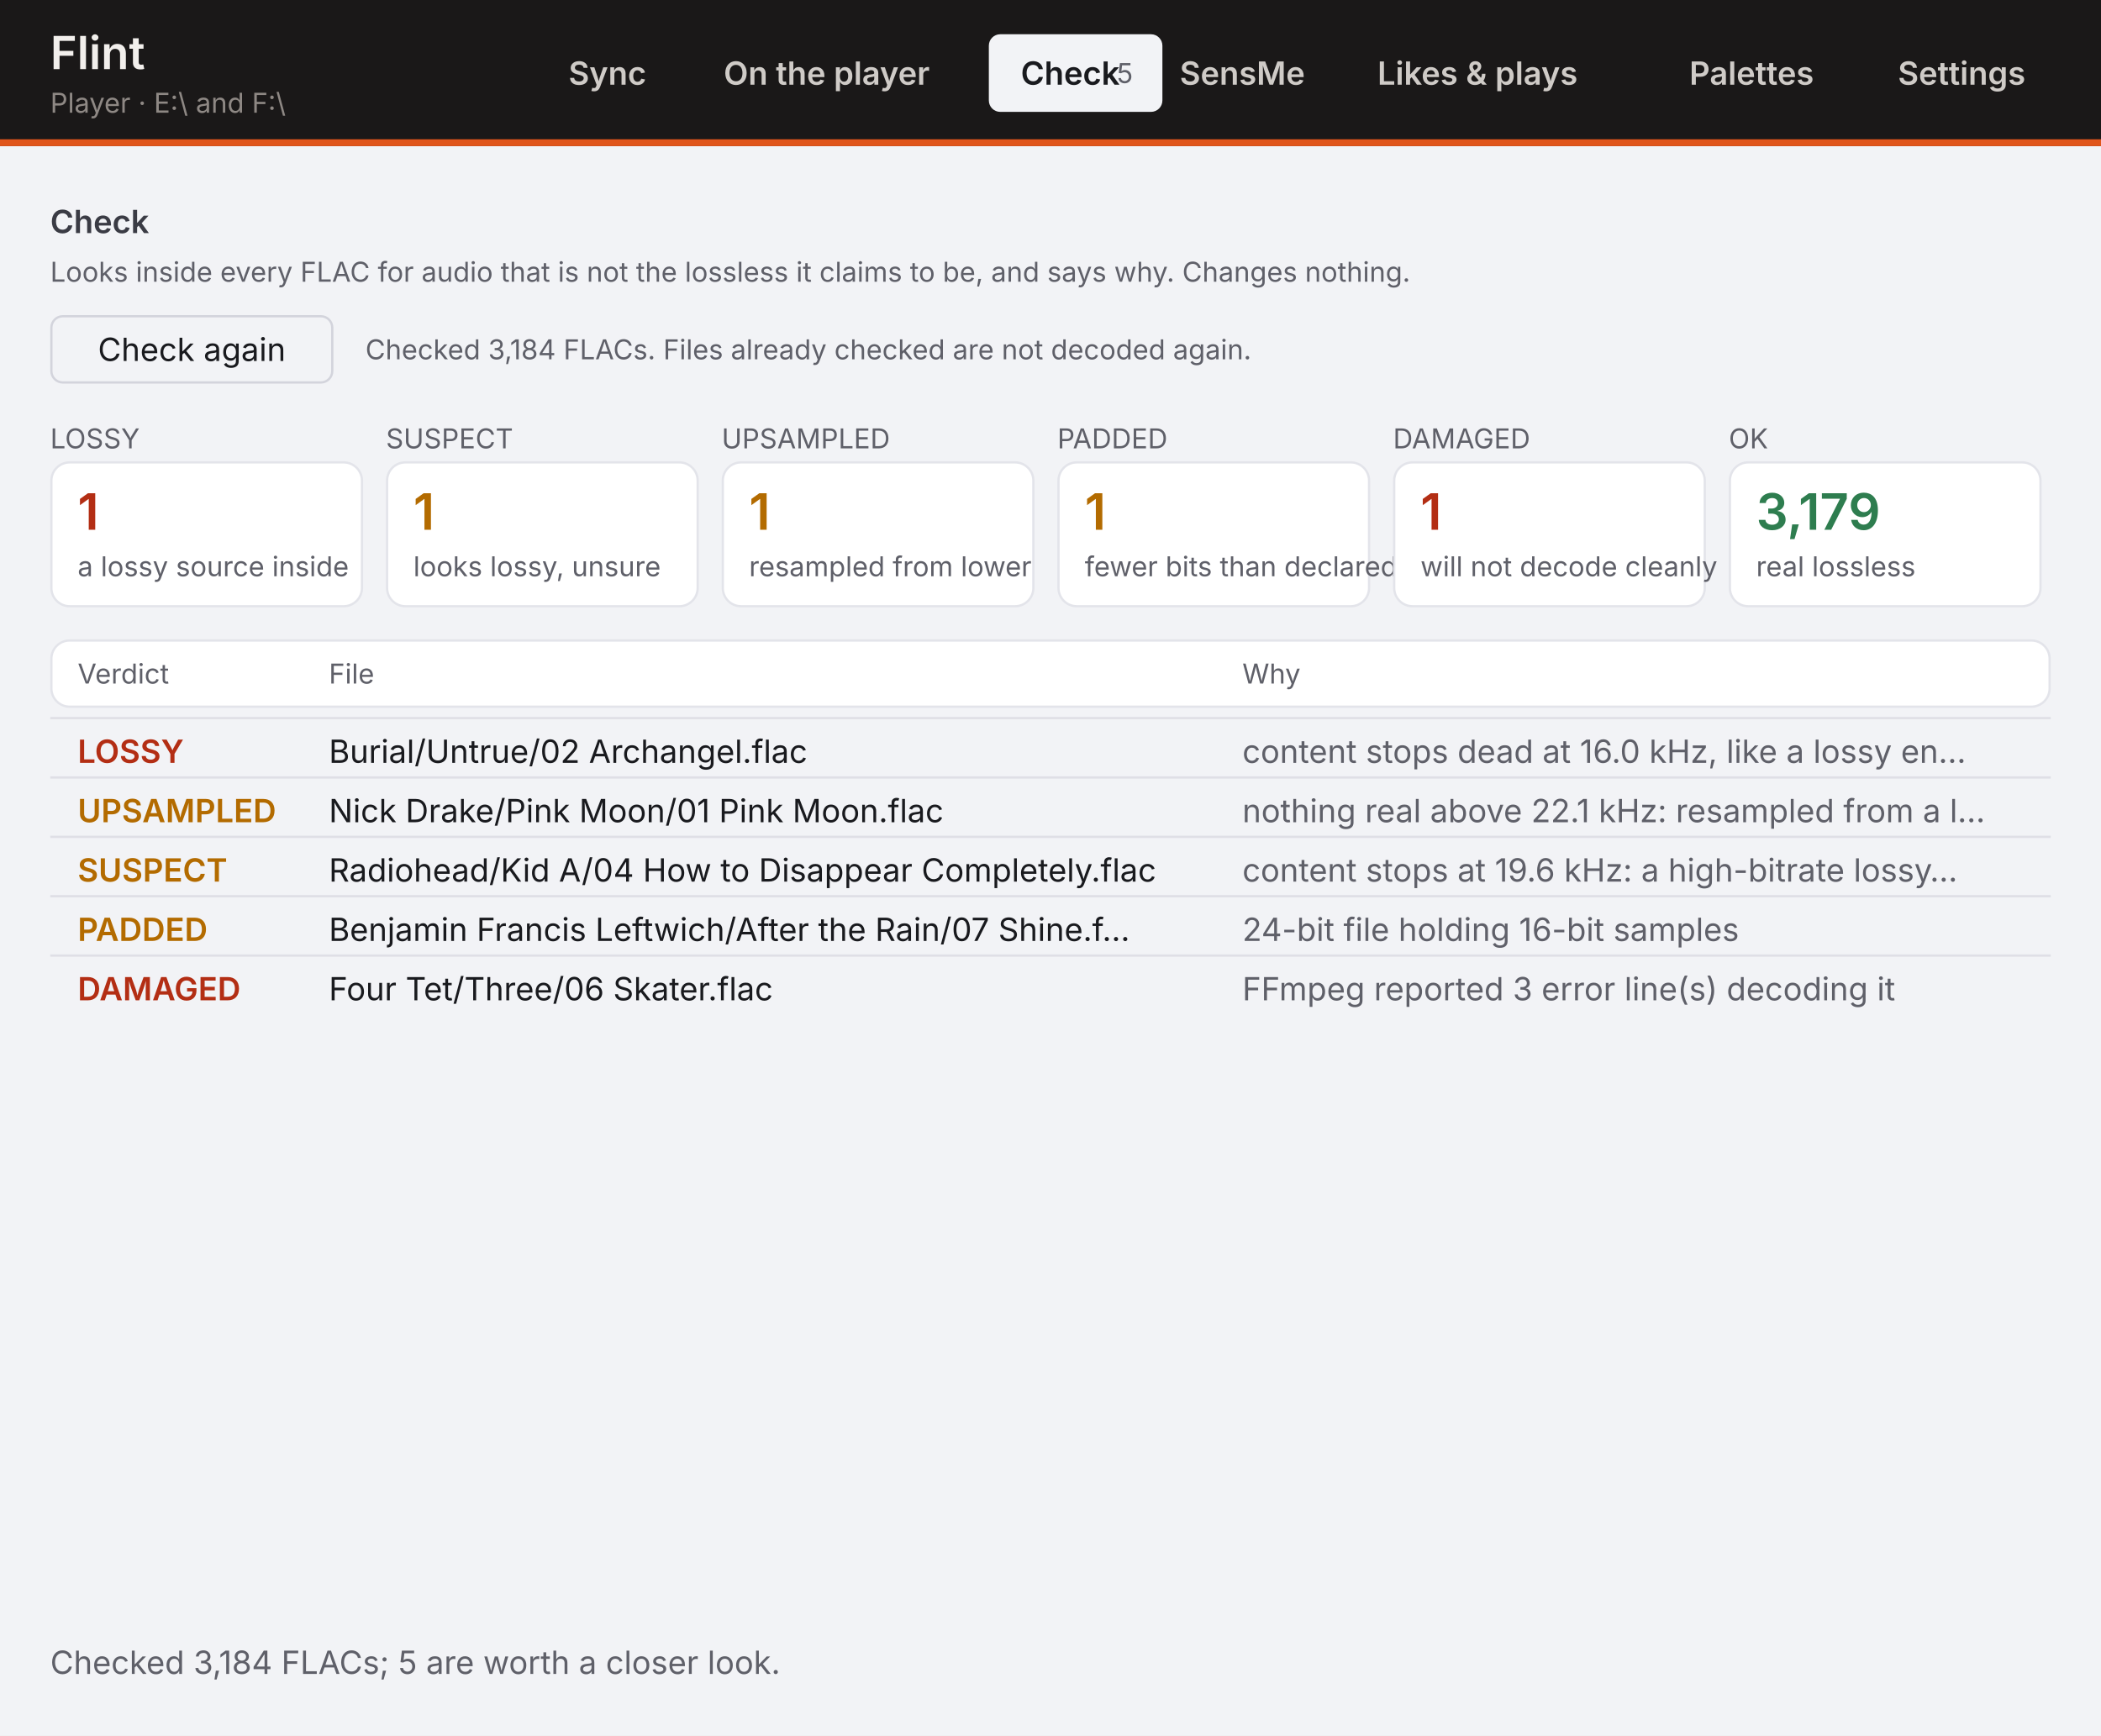
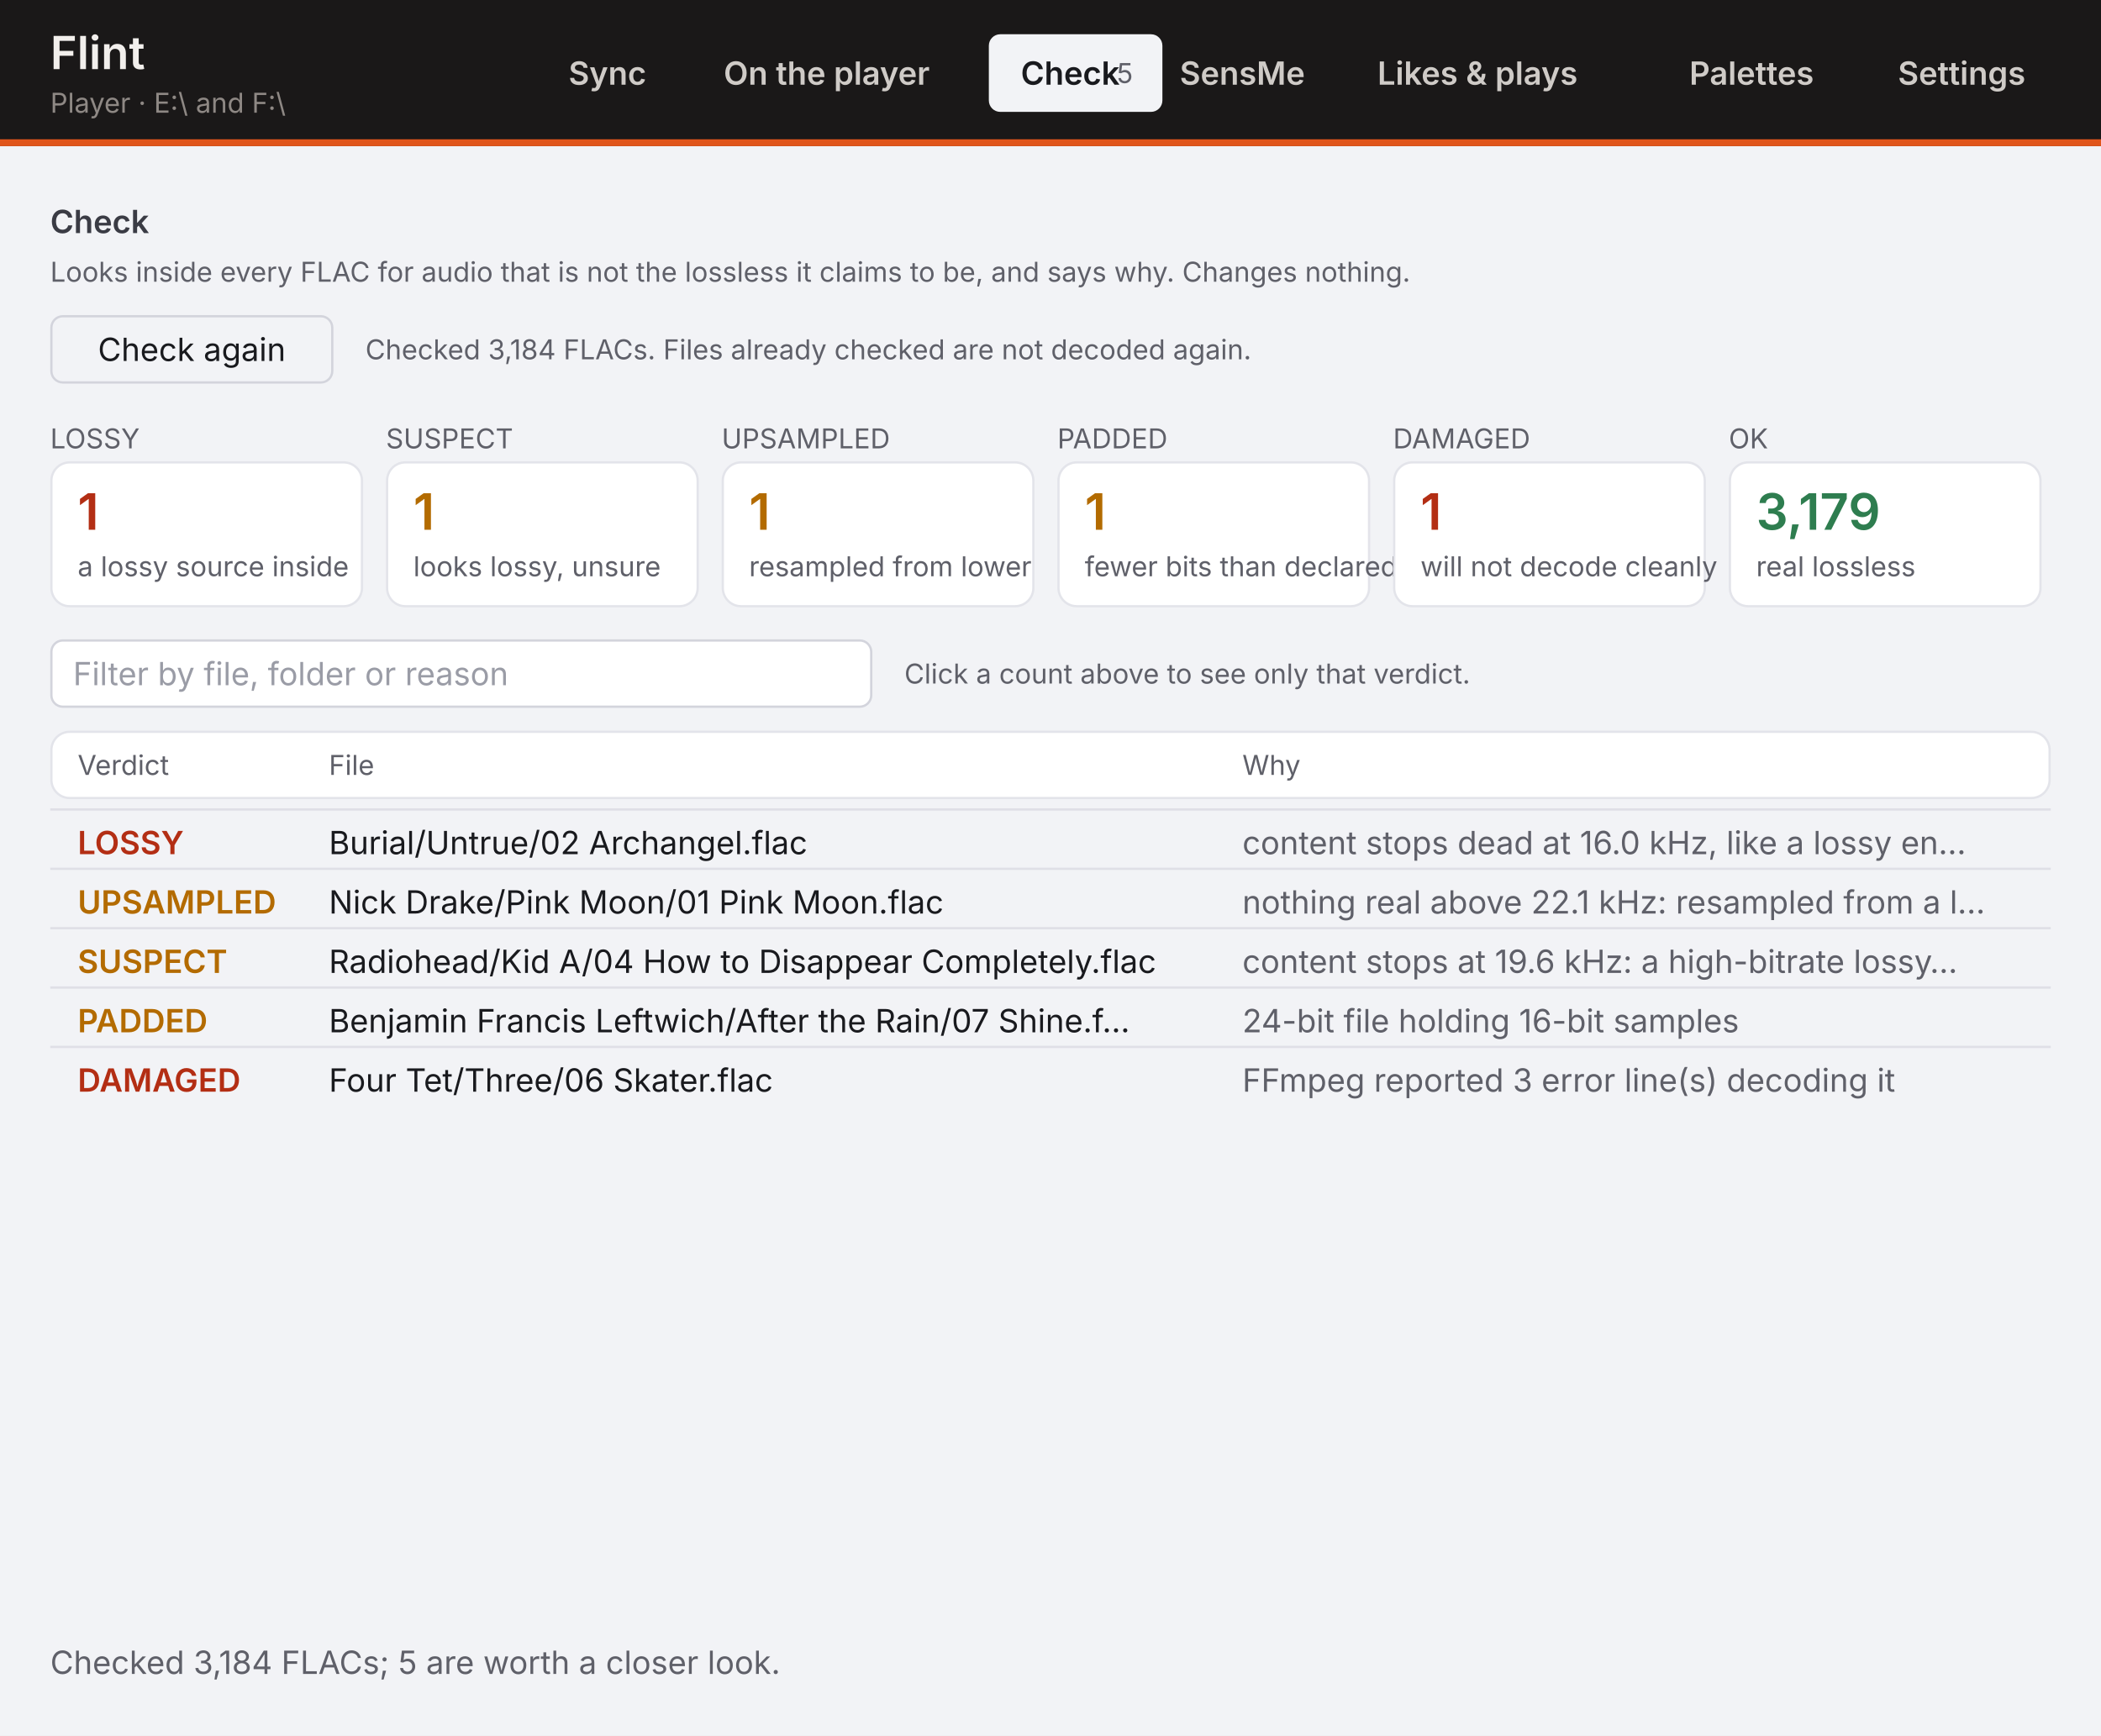
<svg xmlns="http://www.w3.org/2000/svg" width="920" height="760" viewBox="0 0 920 760" font-kerning="normal">
  <rect x="0" y="0" width="920" height="760" fill="#f2f3f6" />
  <rect x="0" y="0" width="920" height="64" fill="#1a1818" />
  <rect x="0" y="61" width="920" height="3" fill="#e0551b" />
  <text x="22" y="23" font-family="Segoe UI,Selawik,Inter,DejaVu Sans,Helvetica,Arial,sans-serif" font-size="20" font-weight="600" fill="#f2efec" text-anchor="start" dominant-baseline="central">Flint</text>
  <text x="22" y="45" font-family="Segoe UI,Selawik,Inter,DejaVu Sans,Helvetica,Arial,sans-serif" font-size="12" fill="#8e8884" text-anchor="start" dominant-baseline="central">Player · E:\ and F:\</text>
  <text x="266" y="32" font-family="Segoe UI,Selawik,Inter,DejaVu Sans,Helvetica,Arial,sans-serif" font-size="14" font-weight="600" fill="#cfcbc7" text-anchor="middle" dominant-baseline="central">Sync</text>
  <text x="362" y="32" font-family="Segoe UI,Selawik,Inter,DejaVu Sans,Helvetica,Arial,sans-serif" font-size="14" font-weight="600" fill="#cfcbc7" text-anchor="middle" dominant-baseline="central">On the player</text>
  <rect x="433" y="15" width="76" height="34" rx="5" fill="#f2f3f6" />
  <text x="447" y="32" font-family="Segoe UI,Selawik,Inter,DejaVu Sans,Helvetica,Arial,sans-serif" font-size="14" font-weight="600" fill="#191a1e" text-anchor="start" dominant-baseline="central">Check</text>
  <text x="489" y="32" font-family="Segoe UI,Selawik,Inter,DejaVu Sans,Helvetica,Arial,sans-serif" font-size="12" fill="#5f6069" text-anchor="start" dominant-baseline="central">5</text>
  <text x="544" y="32" font-family="Segoe UI,Selawik,Inter,DejaVu Sans,Helvetica,Arial,sans-serif" font-size="14" font-weight="600" fill="#cfcbc7" text-anchor="middle" dominant-baseline="central">SensMe</text>
  <text x="647" y="32" font-family="Segoe UI,Selawik,Inter,DejaVu Sans,Helvetica,Arial,sans-serif" font-size="14" font-weight="600" fill="#cfcbc7" text-anchor="middle" dominant-baseline="central">Likes &amp; plays</text>
  <text x="767" y="32" font-family="Segoe UI,Selawik,Inter,DejaVu Sans,Helvetica,Arial,sans-serif" font-size="14" font-weight="600" fill="#cfcbc7" text-anchor="middle" dominant-baseline="central">Palettes</text>
  <text x="859" y="32" font-family="Segoe UI,Selawik,Inter,DejaVu Sans,Helvetica,Arial,sans-serif" font-size="14" font-weight="600" fill="#cfcbc7" text-anchor="middle" dominant-baseline="central">Settings</text>
  <text x="22" y="97" font-family="Segoe UI,Selawik,Inter,DejaVu Sans,Helvetica,Arial,sans-serif" font-size="14" font-weight="600" fill="#3a3b44" text-anchor="start" dominant-baseline="central">Check</text>
  <text x="22" y="119" font-family="Segoe UI,Selawik,Inter,DejaVu Sans,Helvetica,Arial,sans-serif" font-size="12" fill="#5f6069" text-anchor="start" dominant-baseline="central">Looks inside every FLAC for audio that is not the lossless it claims to be, and says why. Changes nothing.</text>
  <rect x="22.5" y="138.5" width="123" height="29" rx="5" fill="none" stroke="#d3d4dc" stroke-width="1" />
  <text x="84" y="153" font-family="Segoe UI,Selawik,Inter,DejaVu Sans,Helvetica,Arial,sans-serif" font-size="14" fill="#191a1e" text-anchor="middle" dominant-baseline="central">Check again</text>
  <text x="160" y="153" font-family="Segoe UI,Selawik,Inter,DejaVu Sans,Helvetica,Arial,sans-serif" font-size="12" fill="#5f6069" text-anchor="start" dominant-baseline="central">Checked 3,184 FLACs. Files already checked are not decoded again.</text>
  <text x="22" y="192" font-family="Segoe UI,Selawik,Inter,DejaVu Sans,Helvetica,Arial,sans-serif" font-size="12" fill="#5f6069" text-anchor="start" dominant-baseline="central">LOSSY</text>
  <text x="169" y="192" font-family="Segoe UI,Selawik,Inter,DejaVu Sans,Helvetica,Arial,sans-serif" font-size="12" fill="#5f6069" text-anchor="start" dominant-baseline="central">SUSPECT</text>
  <text x="316" y="192" font-family="Segoe UI,Selawik,Inter,DejaVu Sans,Helvetica,Arial,sans-serif" font-size="12" fill="#5f6069" text-anchor="start" dominant-baseline="central">UPSAMPLED</text>
  <text x="463" y="192" font-family="Segoe UI,Selawik,Inter,DejaVu Sans,Helvetica,Arial,sans-serif" font-size="12" fill="#5f6069" text-anchor="start" dominant-baseline="central">PADDED</text>
  <text x="610" y="192" font-family="Segoe UI,Selawik,Inter,DejaVu Sans,Helvetica,Arial,sans-serif" font-size="12" fill="#5f6069" text-anchor="start" dominant-baseline="central">DAMAGED</text>
  <text x="757" y="192" font-family="Segoe UI,Selawik,Inter,DejaVu Sans,Helvetica,Arial,sans-serif" font-size="12" fill="#5f6069" text-anchor="start" dominant-baseline="central">OK</text>
  <rect x="22.5" y="202.5" width="136" height="63" rx="8" fill="#ffffff" stroke="#e3e4ea" stroke-width="1" />
  <text x="34" y="224" font-family="Segoe UI,Selawik,Inter,DejaVu Sans,Helvetica,Arial,sans-serif" font-size="22" font-weight="600" fill="#b32e14" text-anchor="start" dominant-baseline="central">1</text>
  <text x="34" y="248" font-family="Segoe UI,Selawik,Inter,DejaVu Sans,Helvetica,Arial,sans-serif" font-size="12" fill="#5f6069" text-anchor="start" dominant-baseline="central">a lossy source inside</text>
  <rect x="169.5" y="202.5" width="136" height="63" rx="8" fill="#ffffff" stroke="#e3e4ea" stroke-width="1" />
  <text x="181" y="224" font-family="Segoe UI,Selawik,Inter,DejaVu Sans,Helvetica,Arial,sans-serif" font-size="22" font-weight="600" fill="#b36b00" text-anchor="start" dominant-baseline="central">1</text>
  <text x="181" y="248" font-family="Segoe UI,Selawik,Inter,DejaVu Sans,Helvetica,Arial,sans-serif" font-size="12" fill="#5f6069" text-anchor="start" dominant-baseline="central">looks lossy, unsure</text>
  <rect x="316.5" y="202.5" width="136" height="63" rx="8" fill="#ffffff" stroke="#e3e4ea" stroke-width="1" />
  <text x="328" y="224" font-family="Segoe UI,Selawik,Inter,DejaVu Sans,Helvetica,Arial,sans-serif" font-size="22" font-weight="600" fill="#b36b00" text-anchor="start" dominant-baseline="central">1</text>
  <text x="328" y="248" font-family="Segoe UI,Selawik,Inter,DejaVu Sans,Helvetica,Arial,sans-serif" font-size="12" fill="#5f6069" text-anchor="start" dominant-baseline="central">resampled from lower</text>
  <rect x="463.5" y="202.5" width="136" height="63" rx="8" fill="#ffffff" stroke="#e3e4ea" stroke-width="1" />
  <text x="475" y="224" font-family="Segoe UI,Selawik,Inter,DejaVu Sans,Helvetica,Arial,sans-serif" font-size="22" font-weight="600" fill="#b36b00" text-anchor="start" dominant-baseline="central">1</text>
  <text x="475" y="248" font-family="Segoe UI,Selawik,Inter,DejaVu Sans,Helvetica,Arial,sans-serif" font-size="12" fill="#5f6069" text-anchor="start" dominant-baseline="central">fewer bits than declared</text>
  <rect x="610.5" y="202.5" width="136" height="63" rx="8" fill="#ffffff" stroke="#e3e4ea" stroke-width="1" />
  <text x="622" y="224" font-family="Segoe UI,Selawik,Inter,DejaVu Sans,Helvetica,Arial,sans-serif" font-size="22" font-weight="600" fill="#b32e14" text-anchor="start" dominant-baseline="central">1</text>
  <text x="622" y="248" font-family="Segoe UI,Selawik,Inter,DejaVu Sans,Helvetica,Arial,sans-serif" font-size="12" fill="#5f6069" text-anchor="start" dominant-baseline="central">will not decode cleanly</text>
  <rect x="757.5" y="202.5" width="136" height="63" rx="8" fill="#ffffff" stroke="#e3e4ea" stroke-width="1" />
  <text x="769" y="224" font-family="Segoe UI,Selawik,Inter,DejaVu Sans,Helvetica,Arial,sans-serif" font-size="22" font-weight="600" fill="#2e7d4f" text-anchor="start" dominant-baseline="central">3,179</text>
  <text x="769" y="248" font-family="Segoe UI,Selawik,Inter,DejaVu Sans,Helvetica,Arial,sans-serif" font-size="12" fill="#5f6069" text-anchor="start" dominant-baseline="central">real lossless</text>
-   <rect x="22.5" y="280.5" width="875" height="29" rx="8" fill="#ffffff" stroke="#e3e4ea" stroke-width="1" />
-   <text x="34" y="295" font-family="Segoe UI,Selawik,Inter,DejaVu Sans,Helvetica,Arial,sans-serif" font-size="12" fill="#5f6069" text-anchor="start" dominant-baseline="central">Verdict</text>
-   <text x="144" y="295" font-family="Segoe UI,Selawik,Inter,DejaVu Sans,Helvetica,Arial,sans-serif" font-size="12" fill="#5f6069" text-anchor="start" dominant-baseline="central">File</text>
-   <text x="544" y="295" font-family="Segoe UI,Selawik,Inter,DejaVu Sans,Helvetica,Arial,sans-serif" font-size="12" fill="#5f6069" text-anchor="start" dominant-baseline="central">Why</text>
-   <rect x="22" y="314" width="876" height="1" fill="#dfdfe6" />
-   <text x="34" y="329" font-family="Segoe UI,Selawik,Inter,DejaVu Sans,Helvetica,Arial,sans-serif" font-size="14" font-weight="600" fill="#b32e14" text-anchor="start" dominant-baseline="central">LOSSY</text>
-   <text x="144" y="329" font-family="Segoe UI,Selawik,Inter,DejaVu Sans,Helvetica,Arial,sans-serif" font-size="14" fill="#191a1e" text-anchor="start" dominant-baseline="central">Burial/Untrue/02 Archangel.flac</text>
-   <text x="544" y="329" font-family="Segoe UI,Selawik,Inter,DejaVu Sans,Helvetica,Arial,sans-serif" font-size="14" fill="#5f6069" text-anchor="start" dominant-baseline="central">content stops dead at 16.0 kHz, like a lossy en…</text>
-   <rect x="22" y="340" width="876" height="1" fill="#dfdfe6" />
-   <text x="34" y="355" font-family="Segoe UI,Selawik,Inter,DejaVu Sans,Helvetica,Arial,sans-serif" font-size="14" font-weight="600" fill="#b36b00" text-anchor="start" dominant-baseline="central">UPSAMPLED</text>
-   <text x="144" y="355" font-family="Segoe UI,Selawik,Inter,DejaVu Sans,Helvetica,Arial,sans-serif" font-size="14" fill="#191a1e" text-anchor="start" dominant-baseline="central">Nick Drake/Pink Moon/01 Pink Moon.flac</text>
-   <text x="544" y="355" font-family="Segoe UI,Selawik,Inter,DejaVu Sans,Helvetica,Arial,sans-serif" font-size="14" fill="#5f6069" text-anchor="start" dominant-baseline="central">nothing real above 22.1 kHz: resampled from a l…</text>
-   <rect x="22" y="366" width="876" height="1" fill="#dfdfe6" />
-   <text x="34" y="381" font-family="Segoe UI,Selawik,Inter,DejaVu Sans,Helvetica,Arial,sans-serif" font-size="14" font-weight="600" fill="#b36b00" text-anchor="start" dominant-baseline="central">SUSPECT</text>
-   <text x="144" y="381" font-family="Segoe UI,Selawik,Inter,DejaVu Sans,Helvetica,Arial,sans-serif" font-size="14" fill="#191a1e" text-anchor="start" dominant-baseline="central">Radiohead/Kid A/04 How to Disappear Completely.flac</text>
-   <text x="544" y="381" font-family="Segoe UI,Selawik,Inter,DejaVu Sans,Helvetica,Arial,sans-serif" font-size="14" fill="#5f6069" text-anchor="start" dominant-baseline="central">content stops at 19.6 kHz: a high-bitrate lossy…</text>
-   <rect x="22" y="392" width="876" height="1" fill="#dfdfe6" />
-   <text x="34" y="407" font-family="Segoe UI,Selawik,Inter,DejaVu Sans,Helvetica,Arial,sans-serif" font-size="14" font-weight="600" fill="#b36b00" text-anchor="start" dominant-baseline="central">PADDED</text>
-   <text x="144" y="407" font-family="Segoe UI,Selawik,Inter,DejaVu Sans,Helvetica,Arial,sans-serif" font-size="14" fill="#191a1e" text-anchor="start" dominant-baseline="central">Benjamin Francis Leftwich/After the Rain/07 Shine.f…</text>
-   <text x="544" y="407" font-family="Segoe UI,Selawik,Inter,DejaVu Sans,Helvetica,Arial,sans-serif" font-size="14" fill="#5f6069" text-anchor="start" dominant-baseline="central">24-bit file holding 16-bit samples</text>
-   <rect x="22" y="418" width="876" height="1" fill="#dfdfe6" />
-   <text x="34" y="433" font-family="Segoe UI,Selawik,Inter,DejaVu Sans,Helvetica,Arial,sans-serif" font-size="14" font-weight="600" fill="#b32e14" text-anchor="start" dominant-baseline="central">DAMAGED</text>
-   <text x="144" y="433" font-family="Segoe UI,Selawik,Inter,DejaVu Sans,Helvetica,Arial,sans-serif" font-size="14" fill="#191a1e" text-anchor="start" dominant-baseline="central">Four Tet/Three/06 Skater.flac</text>
-   <text x="544" y="433" font-family="Segoe UI,Selawik,Inter,DejaVu Sans,Helvetica,Arial,sans-serif" font-size="14" fill="#5f6069" text-anchor="start" dominant-baseline="central">FFmpeg reported 3 error line(s) decoding it</text>
+   <rect x="22.5" y="280.5" width="359" height="29" rx="5" fill="#ffffff" stroke="#d3d4dc" stroke-width="1" />
+   <text x="32" y="295" font-family="Segoe UI,Selawik,Inter,DejaVu Sans,Helvetica,Arial,sans-serif" font-size="14" fill="#9a9ca6" text-anchor="start" dominant-baseline="central">Filter by file, folder or reason</text>
+   <text x="396" y="295" font-family="Segoe UI,Selawik,Inter,DejaVu Sans,Helvetica,Arial,sans-serif" font-size="12" fill="#5f6069" text-anchor="start" dominant-baseline="central">Click a count above to see only that verdict.</text>
+   <rect x="22.5" y="320.5" width="875" height="29" rx="8" fill="#ffffff" stroke="#e3e4ea" stroke-width="1" />
+   <text x="34" y="335" font-family="Segoe UI,Selawik,Inter,DejaVu Sans,Helvetica,Arial,sans-serif" font-size="12" fill="#5f6069" text-anchor="start" dominant-baseline="central">Verdict</text>
+   <text x="144" y="335" font-family="Segoe UI,Selawik,Inter,DejaVu Sans,Helvetica,Arial,sans-serif" font-size="12" fill="#5f6069" text-anchor="start" dominant-baseline="central">File</text>
+   <text x="544" y="335" font-family="Segoe UI,Selawik,Inter,DejaVu Sans,Helvetica,Arial,sans-serif" font-size="12" fill="#5f6069" text-anchor="start" dominant-baseline="central">Why</text>
+   <rect x="22" y="354" width="876" height="1" fill="#dfdfe6" />
+   <text x="34" y="369" font-family="Segoe UI,Selawik,Inter,DejaVu Sans,Helvetica,Arial,sans-serif" font-size="14" font-weight="600" fill="#b32e14" text-anchor="start" dominant-baseline="central">LOSSY</text>
+   <text x="144" y="369" font-family="Segoe UI,Selawik,Inter,DejaVu Sans,Helvetica,Arial,sans-serif" font-size="14" fill="#191a1e" text-anchor="start" dominant-baseline="central">Burial/Untrue/02 Archangel.flac</text>
+   <text x="544" y="369" font-family="Segoe UI,Selawik,Inter,DejaVu Sans,Helvetica,Arial,sans-serif" font-size="14" fill="#5f6069" text-anchor="start" dominant-baseline="central">content stops dead at 16.0 kHz, like a lossy en…</text>
+   <rect x="22" y="380" width="876" height="1" fill="#dfdfe6" />
+   <text x="34" y="395" font-family="Segoe UI,Selawik,Inter,DejaVu Sans,Helvetica,Arial,sans-serif" font-size="14" font-weight="600" fill="#b36b00" text-anchor="start" dominant-baseline="central">UPSAMPLED</text>
+   <text x="144" y="395" font-family="Segoe UI,Selawik,Inter,DejaVu Sans,Helvetica,Arial,sans-serif" font-size="14" fill="#191a1e" text-anchor="start" dominant-baseline="central">Nick Drake/Pink Moon/01 Pink Moon.flac</text>
+   <text x="544" y="395" font-family="Segoe UI,Selawik,Inter,DejaVu Sans,Helvetica,Arial,sans-serif" font-size="14" fill="#5f6069" text-anchor="start" dominant-baseline="central">nothing real above 22.1 kHz: resampled from a l…</text>
+   <rect x="22" y="406" width="876" height="1" fill="#dfdfe6" />
+   <text x="34" y="421" font-family="Segoe UI,Selawik,Inter,DejaVu Sans,Helvetica,Arial,sans-serif" font-size="14" font-weight="600" fill="#b36b00" text-anchor="start" dominant-baseline="central">SUSPECT</text>
+   <text x="144" y="421" font-family="Segoe UI,Selawik,Inter,DejaVu Sans,Helvetica,Arial,sans-serif" font-size="14" fill="#191a1e" text-anchor="start" dominant-baseline="central">Radiohead/Kid A/04 How to Disappear Completely.flac</text>
+   <text x="544" y="421" font-family="Segoe UI,Selawik,Inter,DejaVu Sans,Helvetica,Arial,sans-serif" font-size="14" fill="#5f6069" text-anchor="start" dominant-baseline="central">content stops at 19.6 kHz: a high-bitrate lossy…</text>
+   <rect x="22" y="432" width="876" height="1" fill="#dfdfe6" />
+   <text x="34" y="447" font-family="Segoe UI,Selawik,Inter,DejaVu Sans,Helvetica,Arial,sans-serif" font-size="14" font-weight="600" fill="#b36b00" text-anchor="start" dominant-baseline="central">PADDED</text>
+   <text x="144" y="447" font-family="Segoe UI,Selawik,Inter,DejaVu Sans,Helvetica,Arial,sans-serif" font-size="14" fill="#191a1e" text-anchor="start" dominant-baseline="central">Benjamin Francis Leftwich/After the Rain/07 Shine.f…</text>
+   <text x="544" y="447" font-family="Segoe UI,Selawik,Inter,DejaVu Sans,Helvetica,Arial,sans-serif" font-size="14" fill="#5f6069" text-anchor="start" dominant-baseline="central">24-bit file holding 16-bit samples</text>
+   <rect x="22" y="458" width="876" height="1" fill="#dfdfe6" />
+   <text x="34" y="473" font-family="Segoe UI,Selawik,Inter,DejaVu Sans,Helvetica,Arial,sans-serif" font-size="14" font-weight="600" fill="#b32e14" text-anchor="start" dominant-baseline="central">DAMAGED</text>
+   <text x="144" y="473" font-family="Segoe UI,Selawik,Inter,DejaVu Sans,Helvetica,Arial,sans-serif" font-size="14" fill="#191a1e" text-anchor="start" dominant-baseline="central">Four Tet/Three/06 Skater.flac</text>
+   <text x="544" y="473" font-family="Segoe UI,Selawik,Inter,DejaVu Sans,Helvetica,Arial,sans-serif" font-size="14" fill="#5f6069" text-anchor="start" dominant-baseline="central">FFmpeg reported 3 error line(s) decoding it</text>
  <text x="22" y="728" font-family="Segoe UI,Selawik,Inter,DejaVu Sans,Helvetica,Arial,sans-serif" font-size="14" fill="#5f6069" text-anchor="start" dominant-baseline="central">Checked 3,184 FLACs; 5 are worth a closer look.</text>
</svg>
